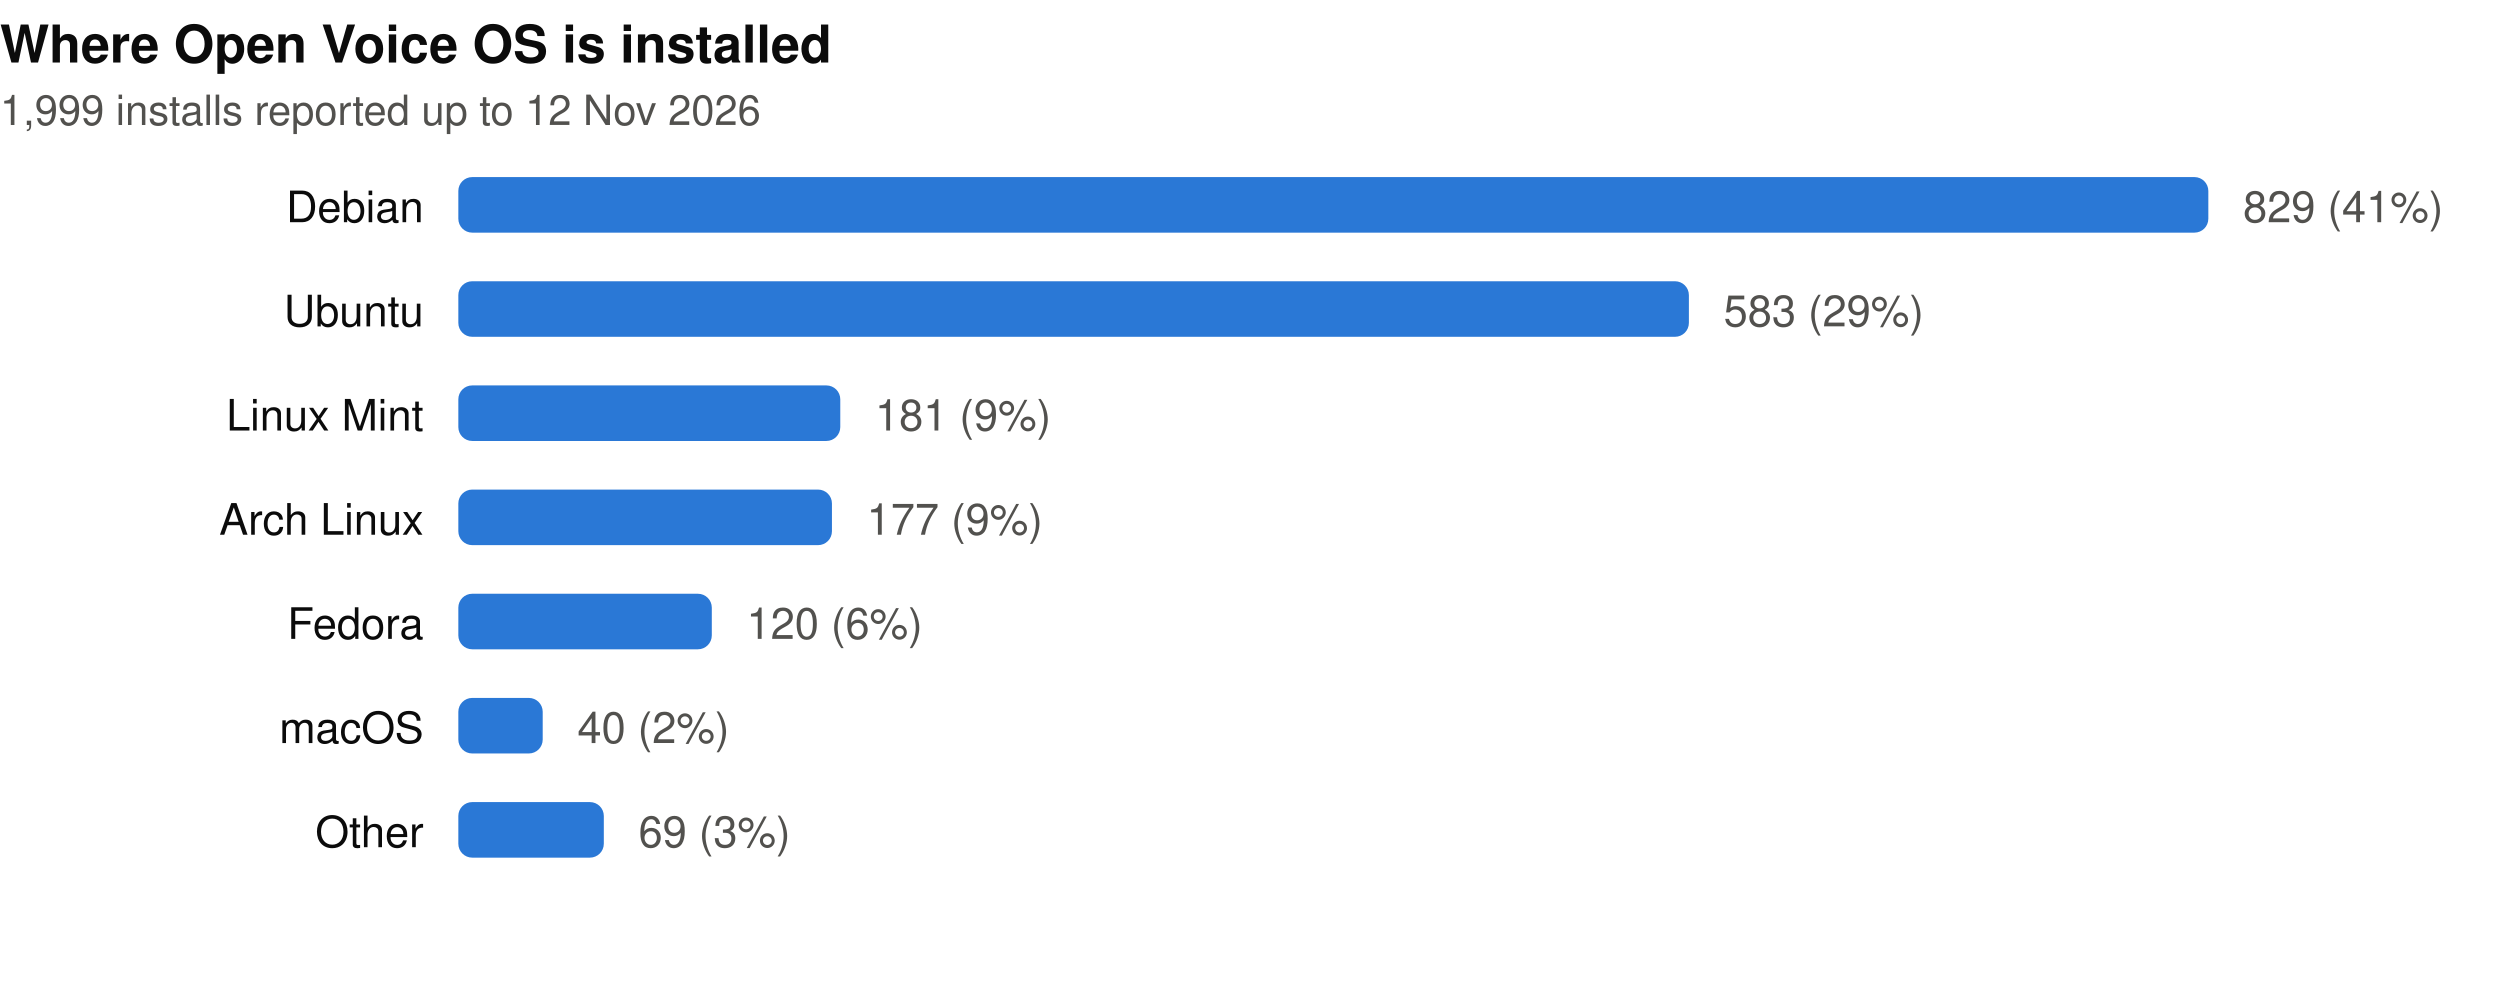
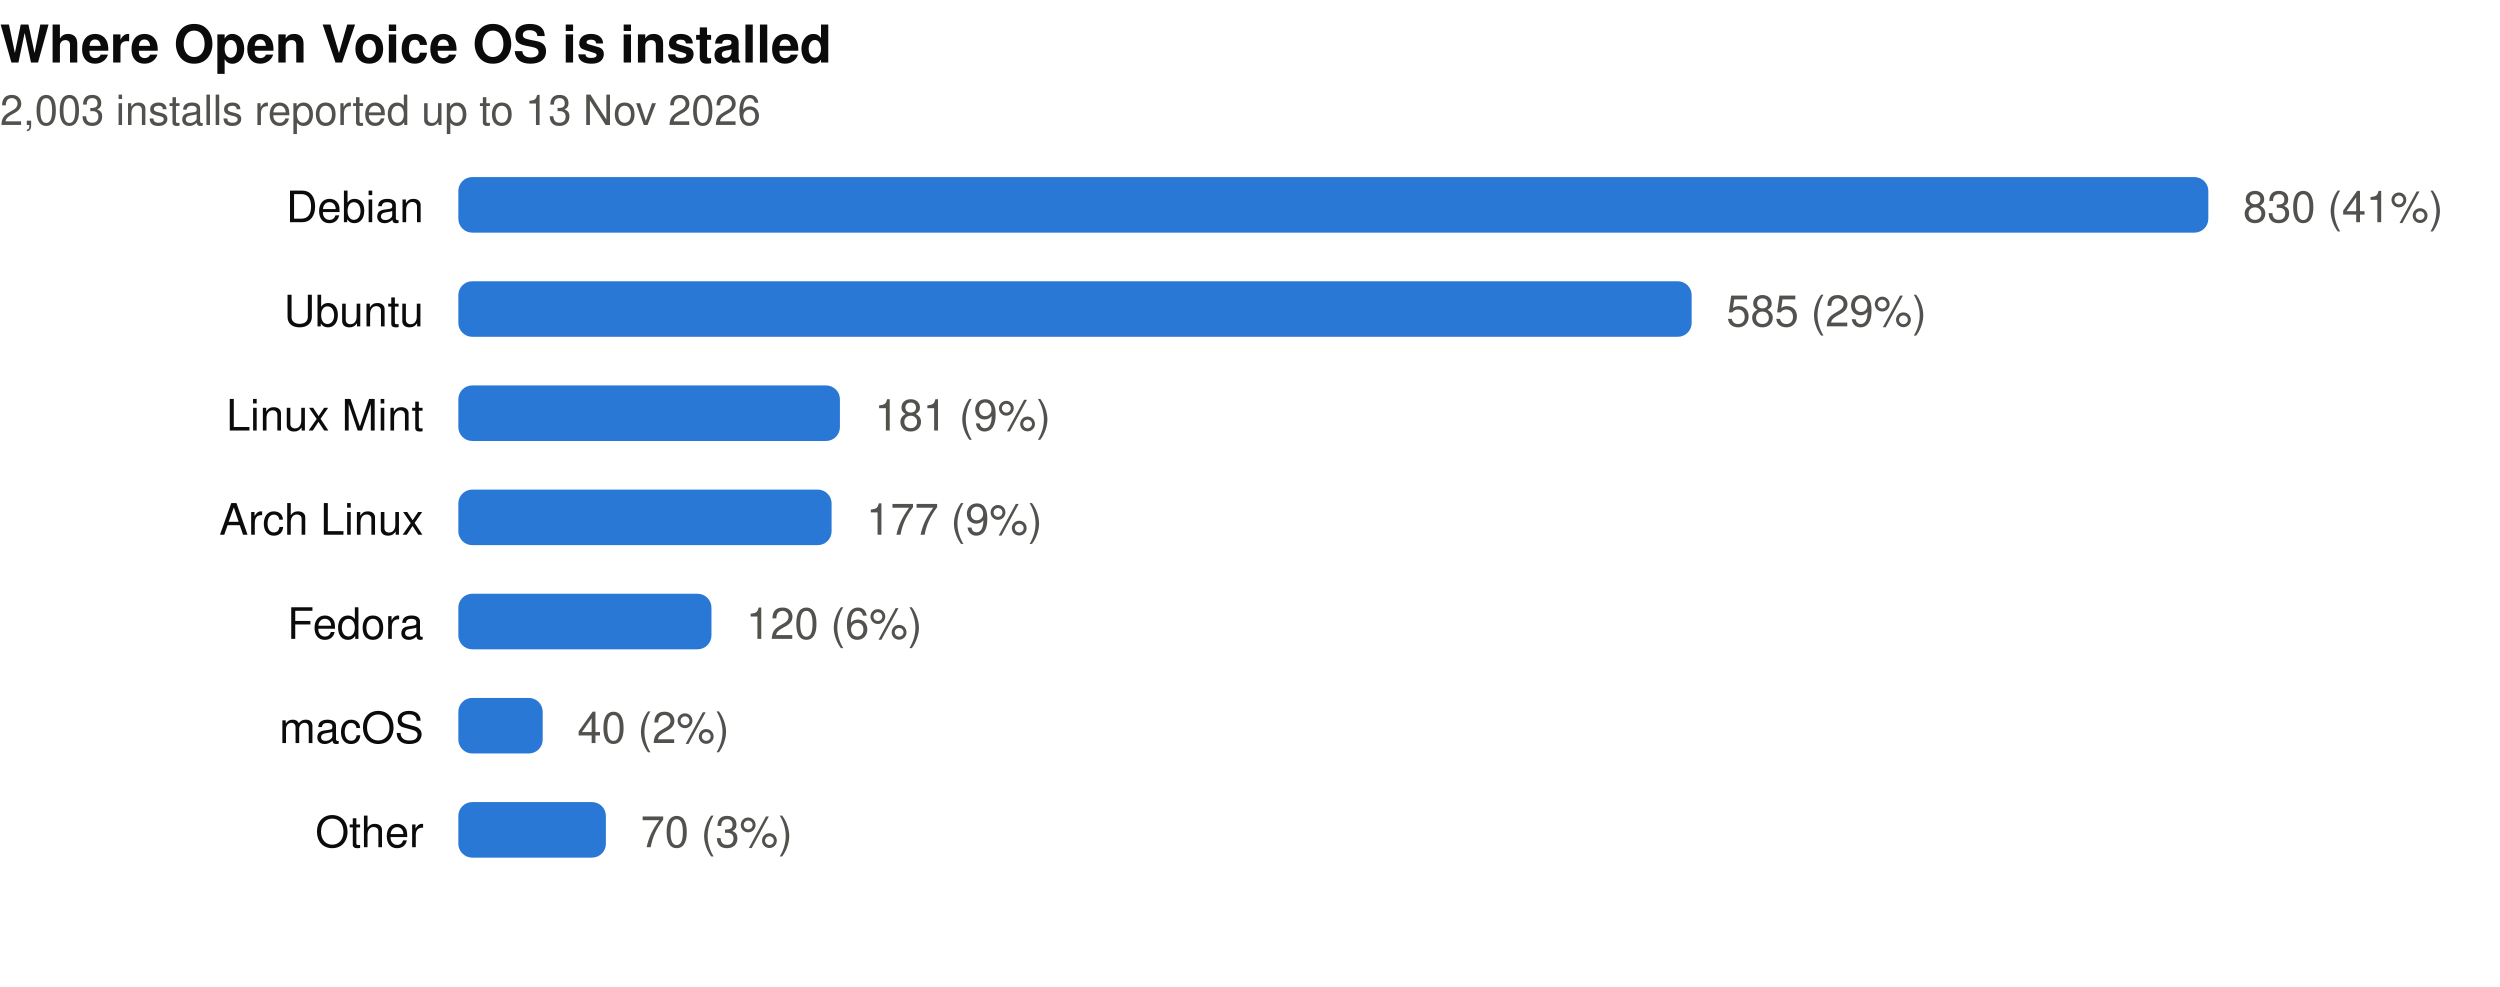
- <svg xmlns="http://www.w3.org/2000/svg" width="720" height="284" viewBox="0 0 720 284" role="img" aria-label="Where Open Voice OS is installed. 1,999 installs reported up to 12 Nov 2026">
+ <svg xmlns="http://www.w3.org/2000/svg" width="720" height="284" viewBox="0 0 720 284" role="img" aria-label="Where Open Voice OS is installed. 2,003 installs reported up to 13 Nov 2026">
  <text x="0" y="18" font-family="ui-sans-serif,-apple-system,BlinkMacSystemFont,'Segoe UI',Helvetica,Arial,sans-serif" font-size="15" font-weight="600" fill="#0b0b0b">Where Open Voice OS is installed</text>
-   <text x="0" y="36" font-family="ui-sans-serif,-apple-system,BlinkMacSystemFont,'Segoe UI',Helvetica,Arial,sans-serif" font-size="12" fill="#52514e">1,999 installs reported up to 12 Nov 2026</text>
+   <text x="0" y="36" font-family="ui-sans-serif,-apple-system,BlinkMacSystemFont,'Segoe UI',Helvetica,Arial,sans-serif" font-size="12" fill="#52514e">2,003 installs reported up to 13 Nov 2026</text>
  <text x="122" y="64.0" text-anchor="end" font-family="ui-sans-serif,-apple-system,BlinkMacSystemFont,'Segoe UI',Helvetica,Arial,sans-serif" font-size="12.5" fill="#0b0b0b">Debian</text>
  <rect x="132" y="51.0" width="504.0" height="16" rx="4" fill="#2a78d6" />
-   <text x="646.0" y="64.0" font-family="ui-sans-serif,-apple-system,BlinkMacSystemFont,'Segoe UI',Helvetica,Arial,sans-serif" font-size="12.5" fill="#52514e">829 (41%)</text>
+   <text x="646.0" y="64.0" font-family="ui-sans-serif,-apple-system,BlinkMacSystemFont,'Segoe UI',Helvetica,Arial,sans-serif" font-size="12.5" fill="#52514e">830 (41%)</text>
  <text x="122" y="94.0" text-anchor="end" font-family="ui-sans-serif,-apple-system,BlinkMacSystemFont,'Segoe UI',Helvetica,Arial,sans-serif" font-size="12.5" fill="#0b0b0b">Ubuntu</text>
-   <rect x="132" y="81.0" width="354.4" height="16" rx="4" fill="#2a78d6" />
-   <text x="496.4" y="94.0" font-family="ui-sans-serif,-apple-system,BlinkMacSystemFont,'Segoe UI',Helvetica,Arial,sans-serif" font-size="12.5" fill="#52514e">583 (29%)</text>
+   <rect x="132" y="81.0" width="355.2" height="16" rx="4" fill="#2a78d6" />
+   <text x="497.2" y="94.0" font-family="ui-sans-serif,-apple-system,BlinkMacSystemFont,'Segoe UI',Helvetica,Arial,sans-serif" font-size="12.5" fill="#52514e">585 (29%)</text>
  <text x="122" y="124.0" text-anchor="end" font-family="ui-sans-serif,-apple-system,BlinkMacSystemFont,'Segoe UI',Helvetica,Arial,sans-serif" font-size="12.5" fill="#0b0b0b">Linux Mint</text>
-   <rect x="132" y="111.0" width="110.0" height="16" rx="4" fill="#2a78d6" />
-   <text x="252.0" y="124.0" font-family="ui-sans-serif,-apple-system,BlinkMacSystemFont,'Segoe UI',Helvetica,Arial,sans-serif" font-size="12.5" fill="#52514e">181 (9%)</text>
+   <rect x="132" y="111.0" width="109.9" height="16" rx="4" fill="#2a78d6" />
+   <text x="251.9" y="124.0" font-family="ui-sans-serif,-apple-system,BlinkMacSystemFont,'Segoe UI',Helvetica,Arial,sans-serif" font-size="12.5" fill="#52514e">181 (9%)</text>
  <text x="122" y="154.0" text-anchor="end" font-family="ui-sans-serif,-apple-system,BlinkMacSystemFont,'Segoe UI',Helvetica,Arial,sans-serif" font-size="12.5" fill="#0b0b0b">Arch Linux</text>
-   <rect x="132" y="141.0" width="107.6" height="16" rx="4" fill="#2a78d6" />
-   <text x="249.6" y="154.0" font-family="ui-sans-serif,-apple-system,BlinkMacSystemFont,'Segoe UI',Helvetica,Arial,sans-serif" font-size="12.5" fill="#52514e">177 (9%)</text>
+   <rect x="132" y="141.0" width="107.5" height="16" rx="4" fill="#2a78d6" />
+   <text x="249.5" y="154.0" font-family="ui-sans-serif,-apple-system,BlinkMacSystemFont,'Segoe UI',Helvetica,Arial,sans-serif" font-size="12.5" fill="#52514e">177 (9%)</text>
  <text x="122" y="184.0" text-anchor="end" font-family="ui-sans-serif,-apple-system,BlinkMacSystemFont,'Segoe UI',Helvetica,Arial,sans-serif" font-size="12.5" fill="#0b0b0b">Fedora</text>
-   <rect x="132" y="171.0" width="73.0" height="16" rx="4" fill="#2a78d6" />
-   <text x="215.0" y="184.0" font-family="ui-sans-serif,-apple-system,BlinkMacSystemFont,'Segoe UI',Helvetica,Arial,sans-serif" font-size="12.5" fill="#52514e">120 (6%)</text>
+   <rect x="132" y="171.0" width="72.9" height="16" rx="4" fill="#2a78d6" />
+   <text x="214.9" y="184.0" font-family="ui-sans-serif,-apple-system,BlinkMacSystemFont,'Segoe UI',Helvetica,Arial,sans-serif" font-size="12.5" fill="#52514e">120 (6%)</text>
  <text x="122" y="214.0" text-anchor="end" font-family="ui-sans-serif,-apple-system,BlinkMacSystemFont,'Segoe UI',Helvetica,Arial,sans-serif" font-size="12.5" fill="#0b0b0b">macOS</text>
  <rect x="132" y="201.0" width="24.3" height="16" rx="4" fill="#2a78d6" />
  <text x="166.3" y="214.0" font-family="ui-sans-serif,-apple-system,BlinkMacSystemFont,'Segoe UI',Helvetica,Arial,sans-serif" font-size="12.5" fill="#52514e">40 (2%)</text>
  <text x="122" y="244.0" text-anchor="end" font-family="ui-sans-serif,-apple-system,BlinkMacSystemFont,'Segoe UI',Helvetica,Arial,sans-serif" font-size="12.5" fill="#0b0b0b">Other</text>
-   <rect x="132" y="231.0" width="41.9" height="16" rx="4" fill="#2a78d6" />
-   <text x="183.9" y="244.0" font-family="ui-sans-serif,-apple-system,BlinkMacSystemFont,'Segoe UI',Helvetica,Arial,sans-serif" font-size="12.5" fill="#52514e">69 (3%)</text>
+   <rect x="132" y="231.0" width="42.5" height="16" rx="4" fill="#2a78d6" />
+   <text x="184.5" y="244.0" font-family="ui-sans-serif,-apple-system,BlinkMacSystemFont,'Segoe UI',Helvetica,Arial,sans-serif" font-size="12.5" fill="#52514e">70 (3%)</text>
</svg>
